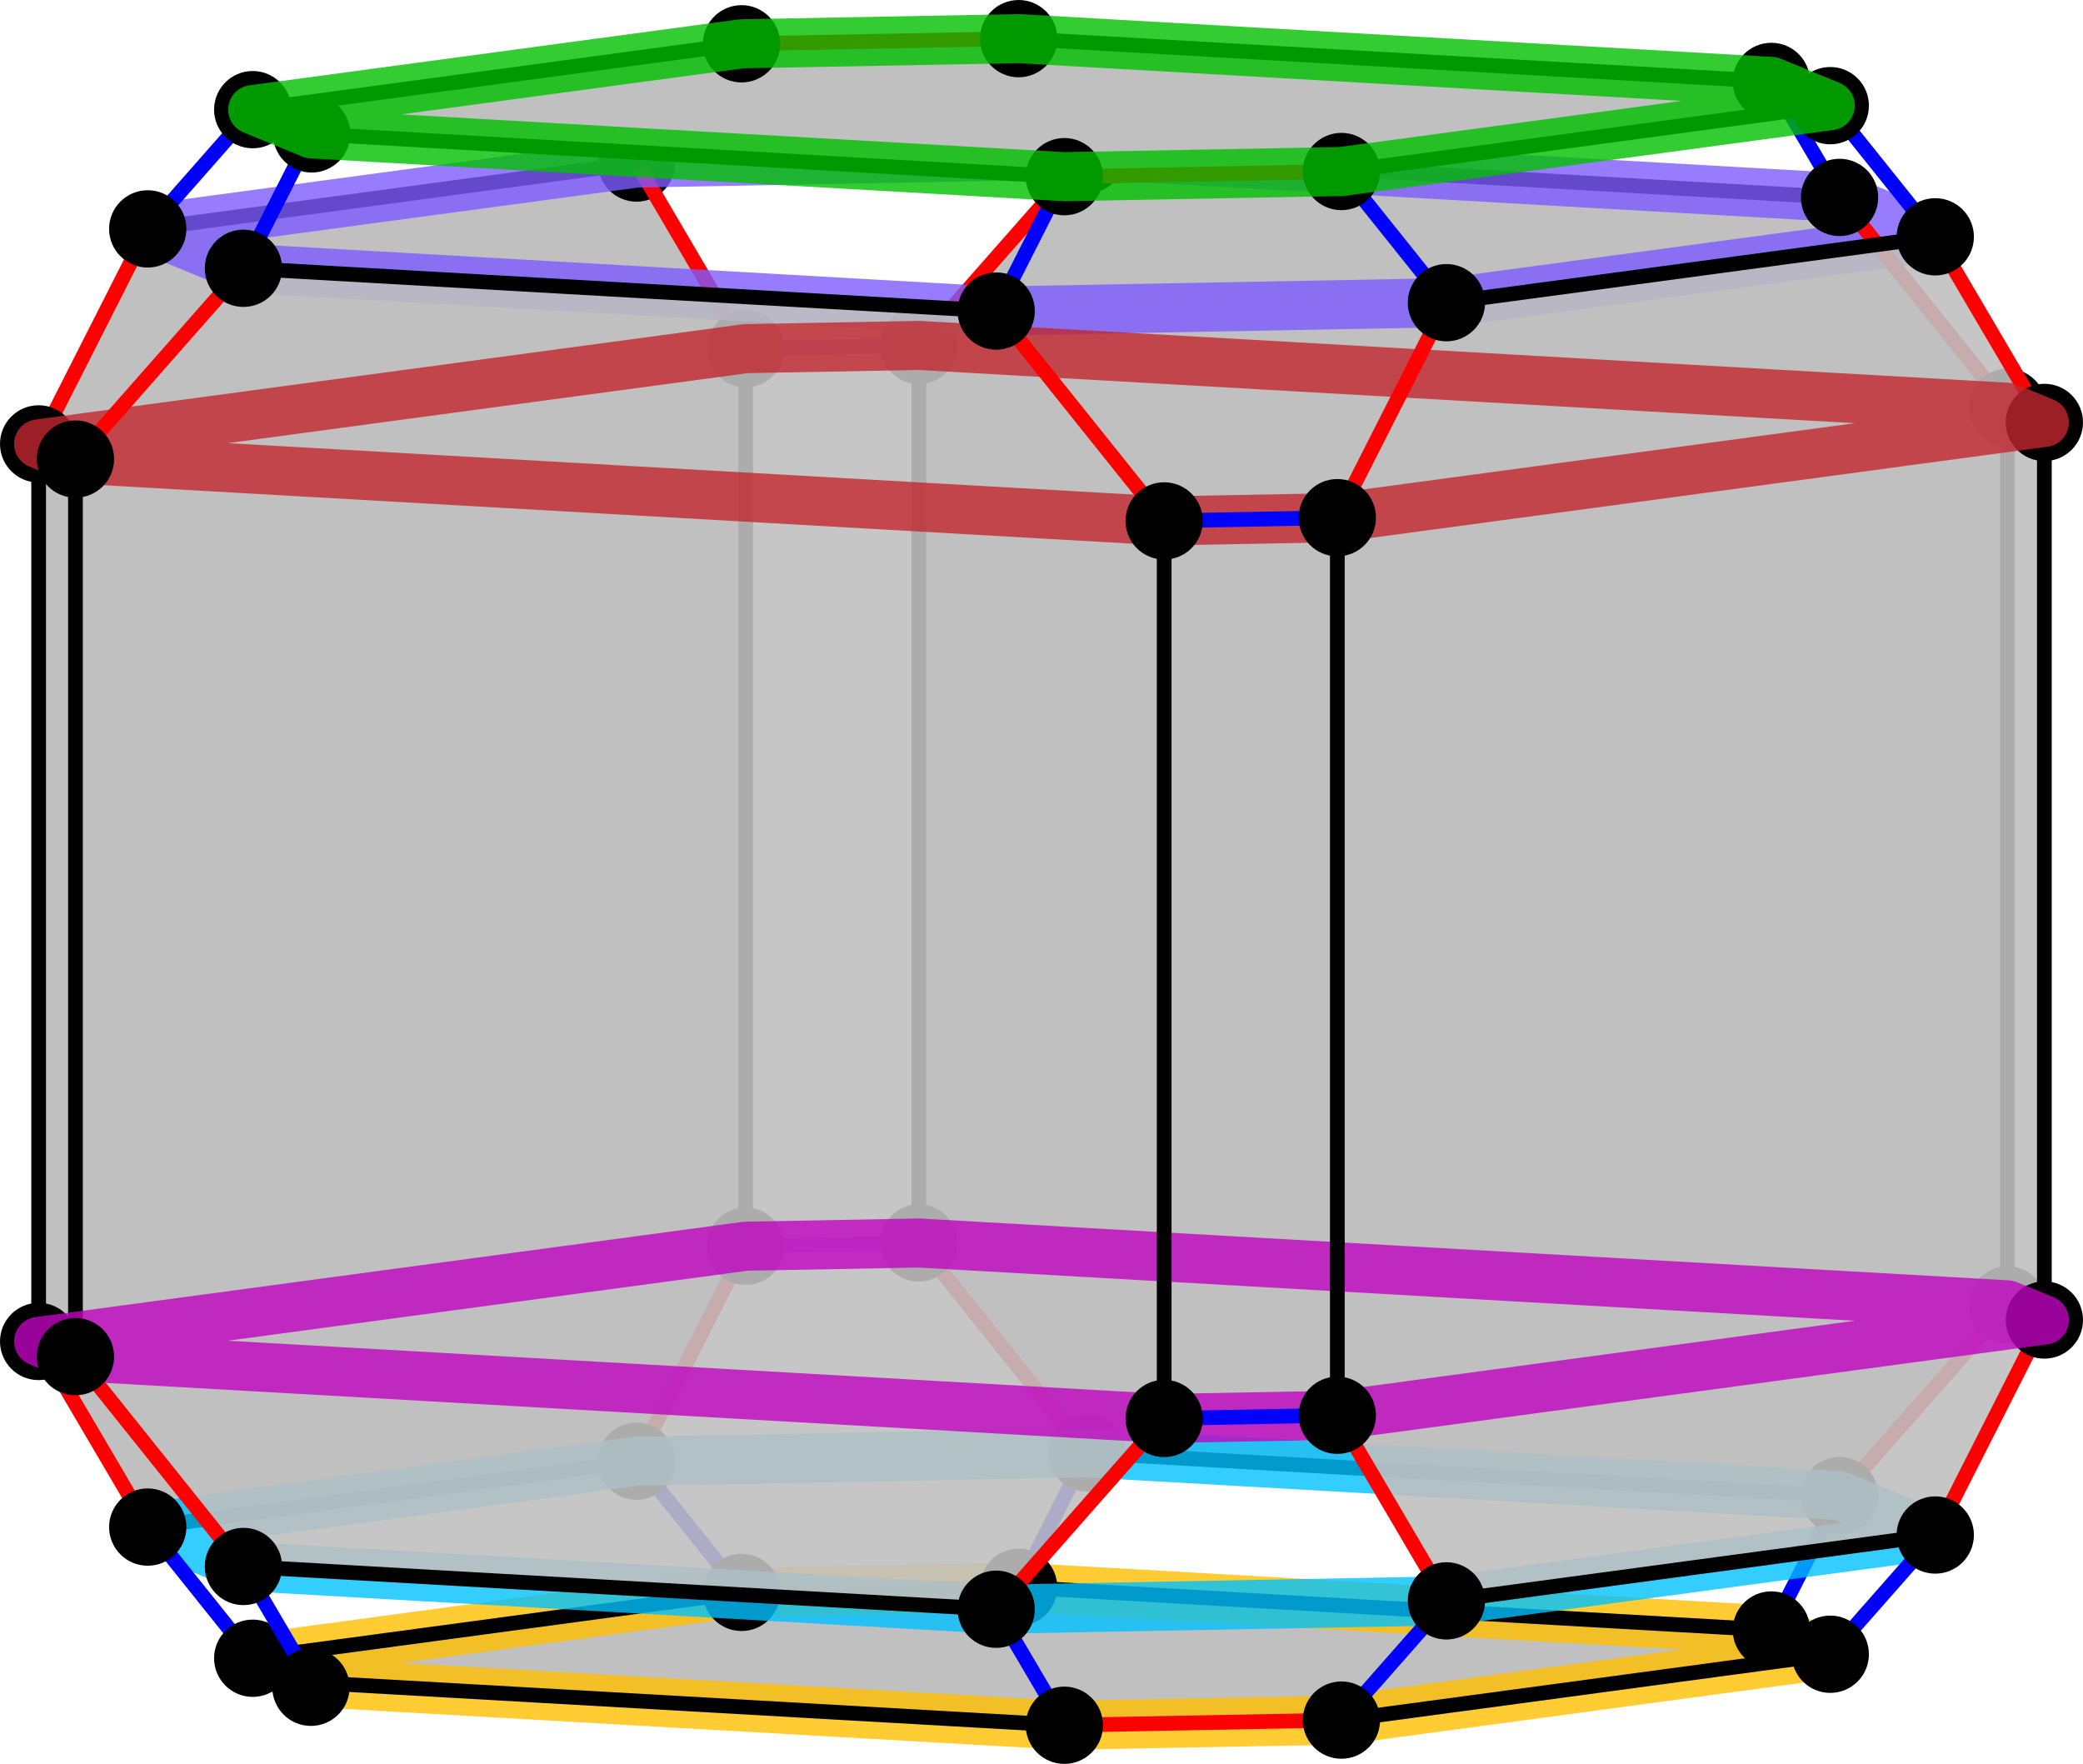
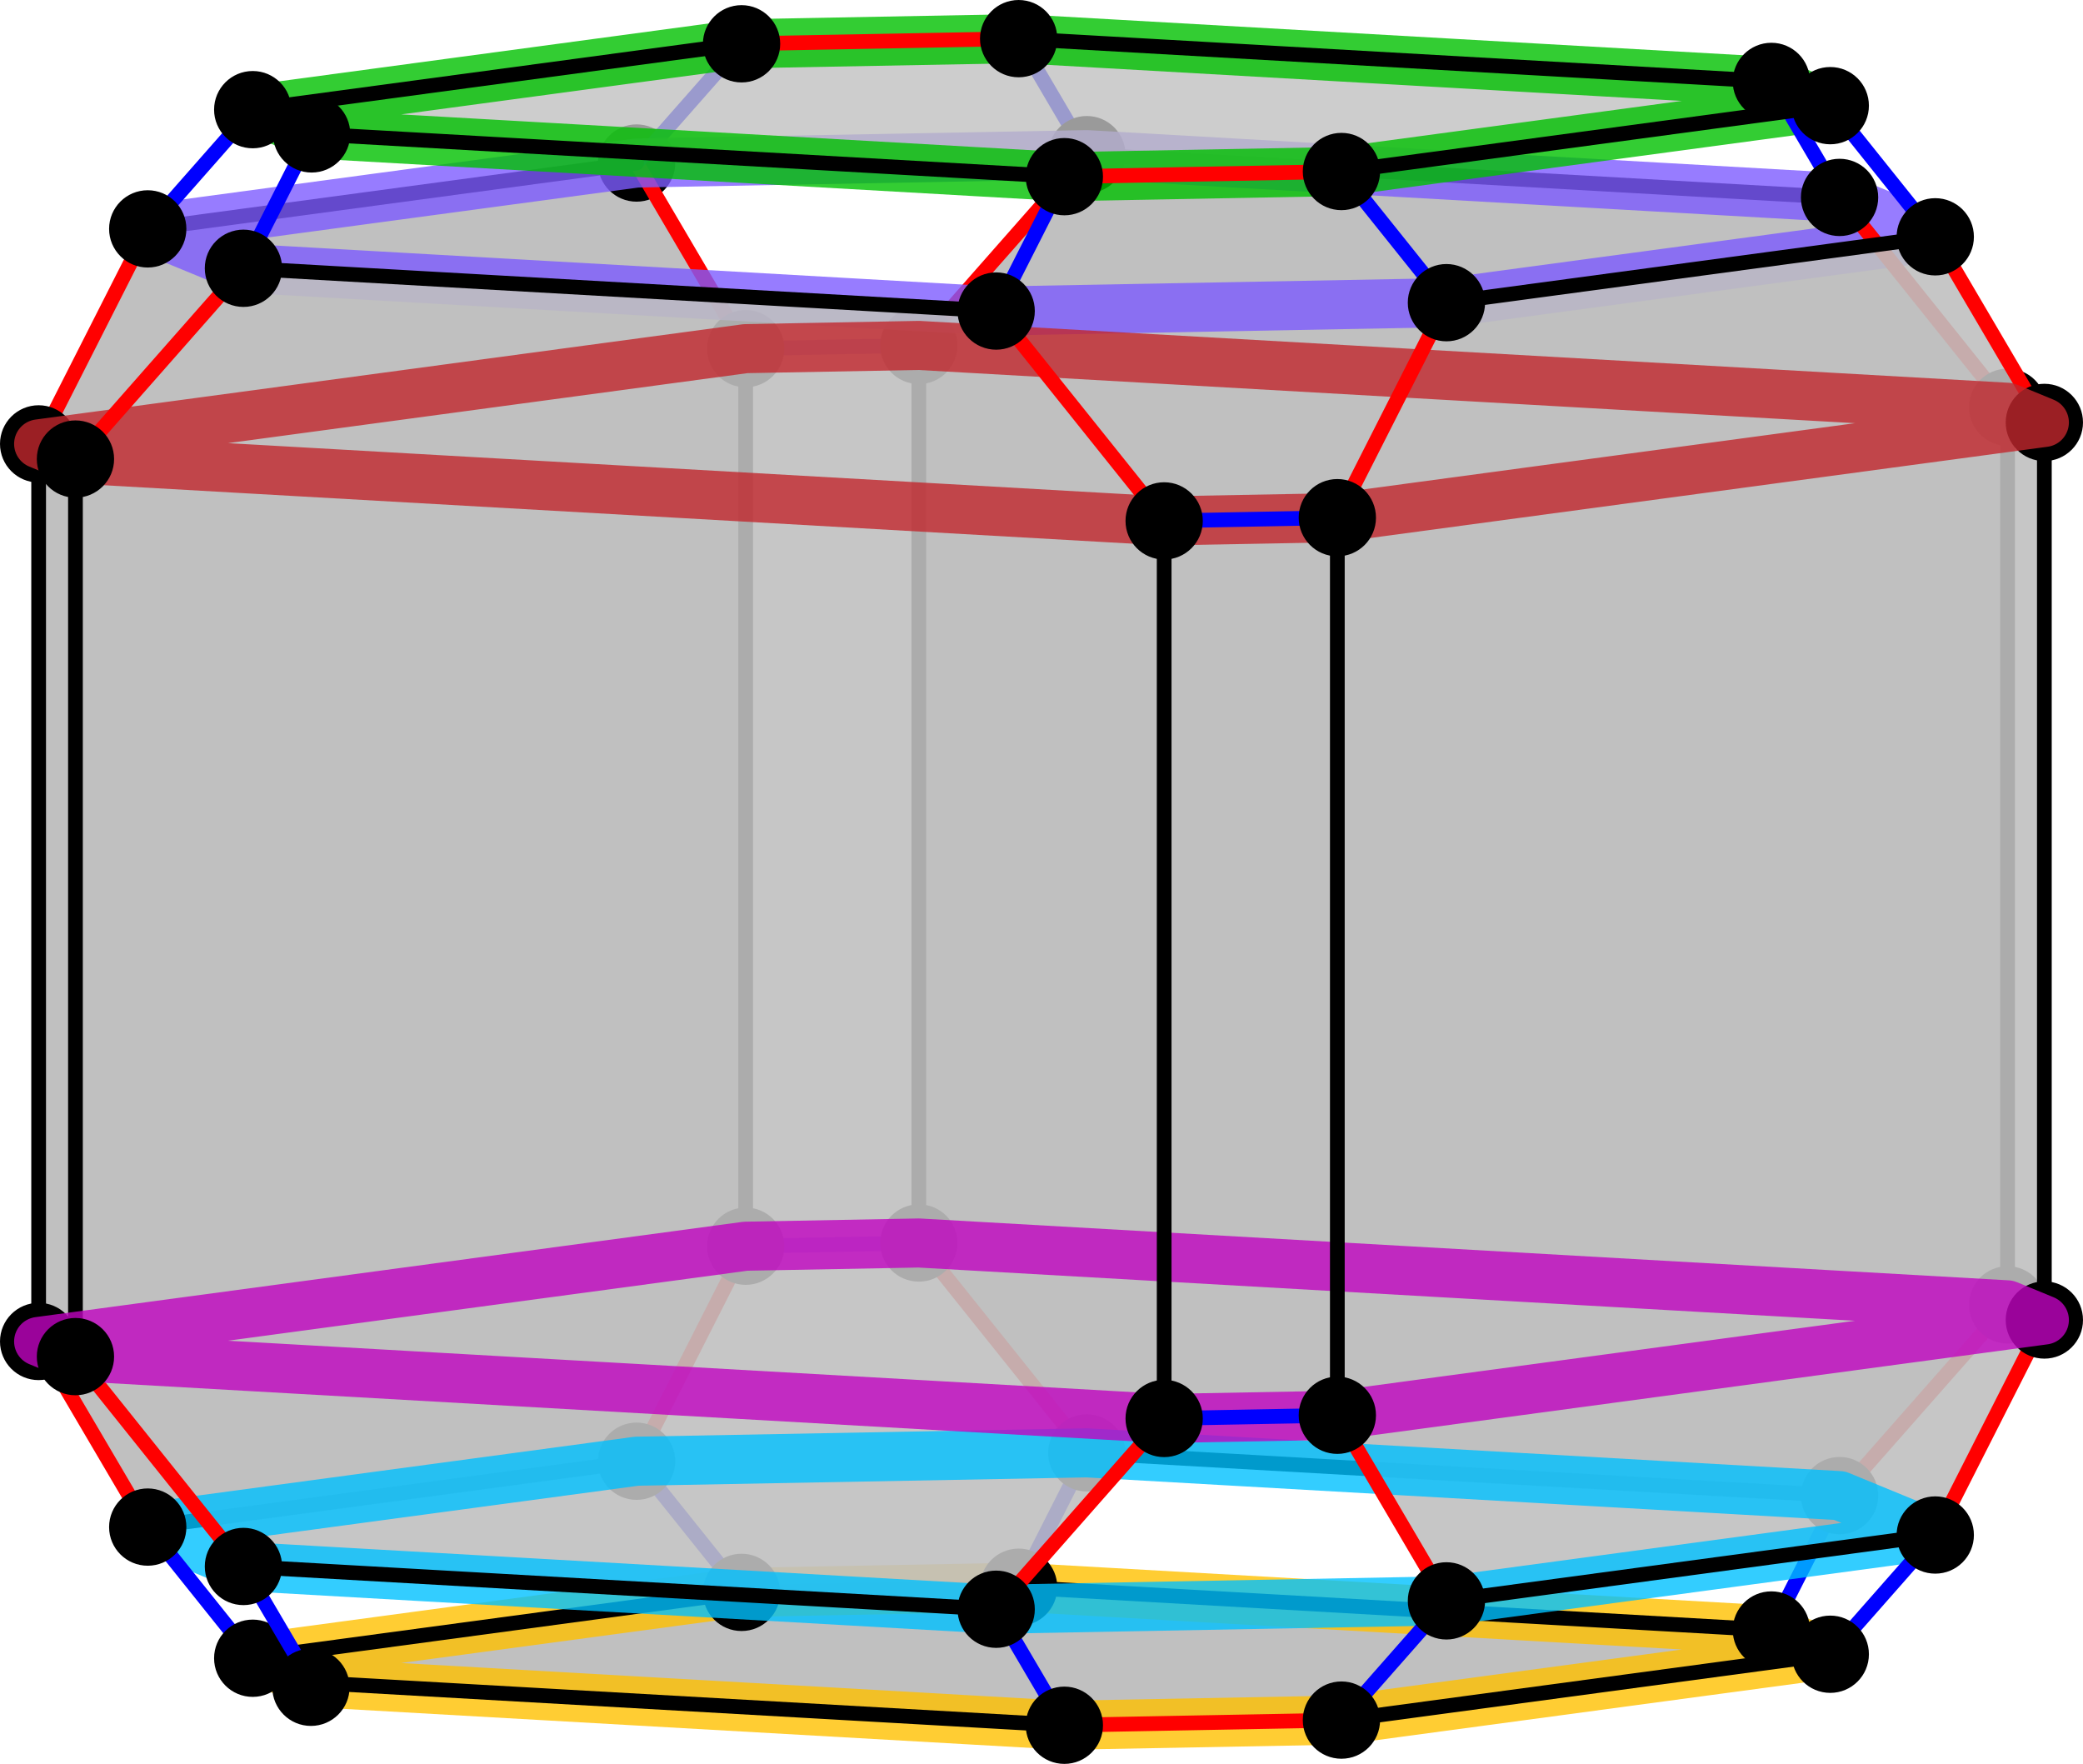
<svg xmlns="http://www.w3.org/2000/svg" width="566" height="479.261" version="1.1" id="svg5576">
  <defs id="defs5580" />
  <style id="style">
		.arc0 {
			fill:none;
			fill-rule:evenodd;
			stroke:black;
			stroke-width:4;
			stroke-linecap:round;
			stroke-linejoin:round;
			stroke-opacity:1;
		}
		.arc1 {
			fill:none;
			fill-rule:evenodd;
			stroke:red;
			stroke-width:4;
			stroke-linecap:round;
			stroke-linejoin:round;
			stroke-opacity:1;
		}
		.arc2 {
			fill:none;
			fill-rule:evenodd;
			stroke:blue;
			stroke-width:4;
			stroke-linecap:round;
			stroke-linejoin:round;
			stroke-opacity:1;
		}
		.arc3 {
			fill:none;
			fill-rule:evenodd;
			stroke:green;
			stroke-width:4;
			stroke-linecap:round;
			stroke-linejoin:round;
			stroke-opacity:1;
		}
		.topological-dart {
			fill:#000000;
			stroke:#000000;
			stroke-width:0;
			stroke-linecap:round;
			stroke-linejoin:round;
			stroke-dasharray:none;
			paint-order:markers fill stroke;
		}
	</style>
  <polygon points="670.816,112.39 875.352,124.011 920.998,181.03 920.998,424.905 875.352,476.737 670.816,465.117 625.17,408.097 625.17,164.222 " id="face_25_26_31_30_29_28_23_24" style="fill:#c0c0c0;stroke:none" opacity="1" transform="translate(-375.5004,-70.36969)" />
  <line class="arc1" id="link24_@1_23" x1="249.669" y1="337.728" x2="295.316" y2="394.747" />
  <line class="arc2" id="link24_@2_19" x1="249.669" y1="337.728" x2="202.613" y2="338.603" />
  <line class="arc0" id="link24_@0_25" x1="249.669" y1="337.728" x2="249.669" y2="93.853" />
  <circle id="dart24" cx="249.669" cy="337.728" stroke="#000000" fill="#000000" r="10" />
  <polygon points="548.47,114.665 415.644,132.559 386,190.979 386,434.853 415.644,485.286 548.47,467.392 578.114,408.972 578.114,165.097 " id="face_20_21_16_15_14_13_18_19" style="fill:#c0c0c0;stroke:none" opacity="1" transform="translate(-375.5004,-70.36969)" />
  <circle id="dart21" cx="172.97" cy="44.295" stroke="#000000" fill="#000000" r="10" />
  <line class="arc1" id="link19_@1_18" x1="202.613" y1="338.603" x2="172.97" y2="397.022" />
  <line class="arc0" id="link19_@0_20" x1="202.613" y1="338.603" x2="202.613" y2="94.728" />
  <circle id="dart19" cx="202.613" cy="338.603" stroke="#000000" fill="#000000" r="10" />
  <line class="arc1" id="link25_@1_26" x1="249.669" y1="93.853" x2="295.316" y2="42.02" />
  <line class="arc2" id="link25_@2_20" x1="249.669" y1="93.853" x2="202.613" y2="94.728" />
  <circle id="dart25" cx="249.669" cy="93.853" stroke="#000000" fill="#000000" r="10" />
  <line class="arc2" id="link23_@2_0" x1="295.316" y1="394.747" x2="276.789" y2="431.259" />
  <line class="arc0" id="link23_@0_28" x1="295.316" y1="394.747" x2="499.851" y2="406.368" />
  <circle id="dart23" cx="295.316" cy="394.747" stroke="#000000" fill="#000000" r="10" />
  <line class="arc1" id="link20_@1_21" x1="202.613" y1="94.728" x2="172.97" y2="44.295" />
  <circle id="dart20" cx="202.613" cy="94.728" stroke="#000000" fill="#000000" r="10" />
  <polygon points="872.828,519.836 740.001,537.73 664.711,539.13 460.176,527.51 444.173,520.923 576.999,503.029 652.289,501.629 856.824,513.249 " id="face_7_6_5_4_3_2_1_0" style="fill:#c0c0c0;stroke:none" opacity="1" transform="translate(-375.5004,-70.36969)" />
  <line class="arc1" id="link0_@1_1" x1="276.789" y1="431.259" x2="201.499" y2="432.659" />
  <path style="fill:none;fill-opacity:0.8;stroke:#ffc000;stroke-width:13.333;stroke-linecap:round;stroke-linejoin:round;stroke-opacity:0.8;stop-color:#000000;stroke-dasharray:none" d="m 201.499,432.659 75.29,-1.4 204.535,11.621 16.003,6.587 -132.827,17.894 -75.29,1.4 L 84.675,457.14 68.672,450.553 Z" id="path7701" />
  <line class="arc0" id="link0_@0_7" x1="276.789" y1="431.259" x2="481.324" y2="442.88" />
  <circle id="dart0" cx="276.789" cy="431.259" stroke="#000000" fill="#000000" r="10" />
  <line class="arc2" id="link18_@2_1" x1="172.97" y1="397.022" x2="201.499" y2="432.659" />
  <line class="arc0" id="link18_@0_13" x1="172.97" y1="397.022" x2="40.143" y2="414.916" />
  <circle id="dart18" cx="172.97" cy="397.022" stroke="#000000" fill="#000000" r="10" />
  <line class="arc2" id="link26_@2_27" x1="295.316" y1="42.02" x2="276.789" y2="10.5" />
  <line class="arc0" id="link26_@0_31" x1="295.316" y1="42.02" x2="499.851" y2="53.641" />
  <circle id="dart26" cx="295.316" cy="42.02" stroke="#000000" fill="#000000" r="10" />
  <line class="arc0" id="link1_@0_2" x1="201.499" y1="432.659" x2="68.672" y2="450.553" />
  <circle id="dart1" cx="201.499" cy="432.659" stroke="#000000" fill="#000000" r="10" />
  <line class="arc2" id="link21_@2_22" x1="172.97" y1="44.295" x2="201.499" y2="11.9" />
  <line class="arc0" id="link21_@0_16" x1="172.97" y1="44.295" x2="40.143" y2="62.189" />
  <path style="fill:none;fill-opacity:0.7;stroke:#7d5cff;stroke-width:13.333;stroke-linecap:round;stroke-linejoin:round;stroke-dasharray:none;stroke-opacity:0.8;stop-color:#000000" d="M 40.143,62.189 172.97,44.295 295.316,42.02 499.851,53.641 525.856,64.344 393.03,82.239 270.684,84.514 66.149,72.893 Z" id="path7929" />
-   <polygon points="872.828,99.077 740.001,116.971 664.711,118.371 460.176,106.751 444.173,100.164 576.999,82.27 652.289,80.87 856.824,92.49 " id="face_32_37_42_47_12_17_22_27" style="fill:#c0c0c0;stroke:none;fill-opacity:1" opacity="1" transform="translate(-375.5004,-70.36969)" />
+   <polygon points="872.828,99.077 740.001,116.971 664.711,118.371 460.176,106.751 444.173,100.164 576.999,82.27 652.289,80.87 856.824,92.49 " id="face_32_37_42_47_12_17_22_27" style="fill:#c0c0c0;stroke:none;fill-opacity:0.8" opacity="1" transform="translate(-375.5004,-70.36969)" />
+   <path style="fill:none;fill-opacity:1;stroke:#00c000;stroke-width:13.333;stroke-linecap:round;stroke-linejoin:round;stroke-dasharray:none;stroke-opacity:0.8;stop-color:#000000" d="M 68.672,29.794 201.499,11.9 276.789,10.5 481.324,22.121 497.327,28.707 364.501,46.602 289.211,48.002 84.676,36.381 Z" id="path7931" />
  <line class="arc1" id="link27_@1_22" x1="276.789" y1="10.5" x2="201.499" y2="11.9" />
  <line class="arc0" id="link27_@0_32" x1="276.789" y1="10.5" x2="481.324" y2="22.121" />
  <circle id="dart27" cx="276.789" cy="10.5" stroke="#000000" fill="#000000" r="10" />
  <line class="arc0" id="link22_@0_17" x1="201.499" y1="11.9" x2="68.672" y2="29.794" />
  <circle id="dart22" cx="201.499" cy="11.9" stroke="#000000" fill="#000000" r="10" />
  <line class="arc1" id="link28_@1_29" x1="499.851" y1="406.368" x2="545.498" y2="354.535" />
  <line class="arc2" id="link28_@2_7" x1="499.851" y1="406.368" x2="481.324" y2="442.88" />
  <circle id="dart28" cx="499.851" cy="406.368" stroke="#000000" fill="#000000" r="10" />
  <line class="arc1" id="link7_@1_6" x1="481.324" y1="442.88" x2="497.327" y2="449.466" />
-   <path style="fill:none;fill-opacity:0.8;stroke:#00c0ff;stroke-width:13.333;stroke-linecap:round;stroke-linejoin:round;stroke-dasharray:none;stroke-opacity:0.8;stop-color:#000000" d="m 40.143,414.916 132.827,-17.894 122.346,-2.275 204.535,11.621 26.005,10.704 -132.827,17.894 -122.346,2.275 -204.535,-11.621 z" id="path7867" />
  <circle id="dart7" cx="481.324" cy="442.88" stroke="#000000" fill="#000000" r="10" />
  <line class="arc1" id="link31_@1_30" x1="499.851" y1="53.641" x2="545.498" y2="110.66" />
  <line class="arc2" id="link31_@2_32" x1="499.851" y1="53.641" x2="481.324" y2="22.121" />
  <circle id="dart31" cx="499.851" cy="53.641" stroke="#000000" fill="#000000" r="10" />
  <line class="arc2" id="link29_@2_34" x1="545.498" y1="354.535" x2="555.5" y2="358.652" />
  <line class="arc0" id="link29_@0_30" x1="545.498" y1="354.535" x2="545.498" y2="110.66" />
  <circle id="dart29" cx="545.498" cy="354.535" stroke="#000000" fill="#000000" r="10" />
  <line class="arc2" id="link30_@2_35" x1="545.498" y1="110.66" x2="555.5" y2="114.777" />
  <circle id="dart30" cx="545.498" cy="110.66" stroke="#000000" fill="#000000" r="10" />
  <line class="arc1" id="link32_@1_37" x1="481.324" y1="22.121" x2="497.327" y2="28.707" />
  <circle id="dart32" cx="481.324" cy="22.121" stroke="#000000" fill="#000000" r="10" />
  <polygon points="901.357,134.714 768.53,152.608 738.887,211.028 738.887,454.902 768.53,505.335 901.357,487.441 931,429.021 931,185.147 " id="face_35_36_41_40_39_38_33_34" style="fill:#c0c0c0;stroke:none;fill-opacity:0.897" opacity="1" transform="translate(-375.5004,-70.36969)" />
  <line class="arc1" id="link34_@1_33" x1="555.5" y1="358.652" x2="525.856" y2="417.071" />
  <line class="arc0" id="link34_@0_35" x1="555.5" y1="358.652" x2="555.5" y2="114.777" />
  <circle id="dart34" cx="555.5" cy="358.652" stroke="#000000" fill="#000000" r="10" />
+   <polygon points="441.649,143.263 646.184,154.883 691.831,211.903 691.831,455.778 646.184,507.61 441.649,495.99 396.002,438.97 396.002,195.095 " id="face_10_11_46_45_44_43_8_9" style="fill:#c0c0c0;stroke:none;fill-opacity:0.896" opacity="1" transform="translate(-375.5004,-70.36969)" />
+   <path style="fill:none;fill-opacity:0.8;stroke:#00c0ff;stroke-width:13.333;stroke-linecap:round;stroke-linejoin:round;stroke-dasharray:none;stroke-opacity:0.8;stop-color:#000000" d="m 40.143,414.916 132.827,-17.894 122.346,-2.275 204.535,11.621 26.005,10.704 -132.827,17.894 -122.346,2.275 -204.535,-11.621 z" id="path7867" />
  <line class="arc1" id="link13_@1_14" x1="40.143" y1="414.916" x2="10.5" y2="364.484" />
  <line class="arc2" id="link13_@2_2" x1="40.143" y1="414.916" x2="68.672" y2="450.553" />
  <circle id="dart13" cx="40.143" cy="414.916" stroke="#000000" fill="#000000" r="10" />
  <line class="arc2" id="link6_@2_33" x1="497.327" y1="449.466" x2="525.856" y2="417.071" />
  <line class="arc0" id="link6_@0_5" x1="497.327" y1="449.466" x2="364.501" y2="467.361" />
  <circle id="dart6" cx="497.327" cy="449.466" stroke="#000000" fill="#000000" r="10" />
  <line class="arc1" id="link35_@1_36" x1="555.5" y1="114.777" x2="525.856" y2="64.344" />
  <circle id="dart35" cx="555.5" cy="114.777" stroke="#000000" fill="#000000" r="10" />
  <line class="arc1" id="link2_@1_3" x1="68.672" y1="450.553" x2="84.676" y2="457.14" />
  <circle id="dart2" cx="68.672" cy="450.553" stroke="#000000" fill="#000000" r="10" />
  <line class="arc0" id="link33_@0_38" x1="525.856" y1="417.071" x2="393.03" y2="434.965" />
  <circle id="dart33" cx="525.856" cy="417.071" stroke="#000000" fill="#000000" r="10" />
  <line class="arc1" id="link16_@1_15" x1="40.143" y1="62.189" x2="10.5" y2="120.609" />
  <line class="arc2" id="link16_@2_17" x1="40.143" y1="62.189" x2="68.672" y2="29.794" />
  <circle id="dart16" cx="40.143" cy="62.189" stroke="#000000" fill="#000000" r="10" />
  <line class="arc2" id="link37_@2_36" x1="497.327" y1="28.707" x2="525.856" y2="64.344" />
  <line class="arc0" id="link37_@0_42" x1="497.327" y1="28.707" x2="364.501" y2="46.602" />
  <circle id="dart37" cx="497.327" cy="28.707" stroke="#000000" fill="#000000" r="10" />
  <line class="arc2" id="link14_@2_9" x1="10.5" y1="364.484" x2="20.502" y2="368.601" />
  <line class="arc0" id="link14_@0_15" x1="10.5" y1="364.484" x2="10.5" y2="120.609" />
  <circle id="dart14" cx="10.5" cy="364.484" stroke="#000000" fill="#000000" r="10" />
  <line class="arc1" id="link17_@1_12" x1="68.672" y1="29.794" x2="84.676" y2="36.381" />
  <circle id="dart17" cx="68.672" cy="29.794" stroke="#000000" fill="#000000" r="10" />
  <line class="arc0" id="link36_@0_41" x1="525.856" y1="64.344" x2="393.03" y2="82.239" />
  <circle id="dart36" cx="525.856" cy="64.344" stroke="#000000" fill="#000000" r="10" />
  <line class="arc2" id="link15_@2_10" x1="10.5" y1="120.609" x2="20.502" y2="124.726" />
-   <polygon points="441.649,143.263 646.184,154.883 691.831,211.903 691.831,455.778 646.184,507.61 441.649,495.99 396.002,438.97 396.002,195.095 " id="face_10_11_46_45_44_43_8_9" style="fill:#c0c0c0;stroke:none;fill-opacity:0.896" opacity="1" transform="translate(-375.5004,-70.36969)" />
  <circle id="dart15" cx="10.5" cy="120.609" stroke="#000000" fill="#000000" r="10" />
  <line class="arc2" id="link3_@2_8" x1="84.676" y1="457.14" x2="66.149" y2="425.62" />
  <line class="arc0" id="link3_@0_4" x1="84.676" y1="457.14" x2="289.211" y2="468.761" />
  <path style="fill:none;fill-opacity:0.8;stroke:#c1272d;stroke-width:13.333;stroke-linecap:round;stroke-linejoin:round;stroke-dasharray:none;stroke-opacity:0.8;stop-color:#000000" d="m 10.5,120.609 192.113,-25.881 47.056,-0.875 295.828,16.807 10.002,4.117 -192.113,25.881 -47.056,0.875 -295.828,-16.807 z" id="path7873" />
  <line class="arc1" id="link9_@1_8" x1="20.502" y1="368.601" x2="66.149" y2="425.62" />
  <line class="arc0" id="link9_@0_10" x1="20.502" y1="368.601" x2="20.502" y2="124.726" />
  <path style="fill:none;fill-opacity:0.8;stroke:#c004c0;stroke-width:13.333;stroke-linecap:round;stroke-linejoin:round;stroke-dasharray:none;stroke-opacity:0.8;stop-color:#000000" d="m 10.5,364.484 192.113,-25.881 47.056,-0.875 295.828,16.807 10.002,4.117 -192.113,25.881 -47.056,0.875 -295.828,-16.807 z" id="path7869" />
  <circle id="dart9" cx="20.502" cy="368.601" stroke="#000000" fill="#000000" r="10" />
  <line class="arc1" id="link10_@1_11" x1="20.502" y1="124.726" x2="66.149" y2="72.893" />
  <circle id="dart10" cx="20.502" cy="124.726" stroke="#000000" fill="#000000" r="10" />
  <line class="arc0" id="link8_@0_43" x1="66.149" y1="425.62" x2="270.684" y2="437.24" />
  <circle id="dart8" cx="66.149" cy="425.62" stroke="#000000" fill="#000000" r="10" />
  <line class="arc2" id="link12_@2_11" x1="84.676" y1="36.381" x2="66.149" y2="72.893" />
  <line class="arc0" id="link12_@0_47" x1="84.676" y1="36.381" x2="289.211" y2="48.002" />
  <circle id="dart12" cx="84.676" cy="36.381" stroke="#000000" fill="#000000" r="10" />
  <line class="arc0" id="link11_@0_46" x1="66.149" y1="72.893" x2="270.684" y2="84.514" />
  <circle id="dart11" cx="66.149" cy="72.893" stroke="#000000" fill="#000000" r="10" />
  <line class="arc1" id="link5_@1_4" x1="364.501" y1="467.361" x2="289.211" y2="468.761" />
  <line class="arc2" id="link5_@2_38" x1="364.501" y1="467.361" x2="393.03" y2="434.965" />
  <circle id="dart5" cx="364.501" cy="467.361" stroke="#000000" fill="#000000" r="10" />
  <line class="arc2" id="link4_@2_43" x1="289.211" y1="468.761" x2="270.684" y2="437.24" />
  <circle id="dart4" cx="289.211" cy="468.761" stroke="#000000" fill="#000000" r="10" />
  <line class="arc1" id="link38_@1_39" x1="393.03" y1="434.965" x2="363.386" y2="384.533" />
  <circle id="dart38" cx="393.03" cy="434.965" stroke="#000000" fill="#000000" r="10" />
  <line class="arc1" id="link42_@1_47" x1="364.501" y1="46.602" x2="289.211" y2="48.002" />
  <line class="arc2" id="link42_@2_41" x1="364.501" y1="46.602" x2="393.03" y2="82.239" />
  <circle id="dart42" cx="364.501" cy="46.602" stroke="#000000" fill="#000000" r="10" />
  <line class="arc1" id="link43_@1_44" x1="270.684" y1="437.24" x2="316.33" y2="385.408" />
  <circle id="dart43" cx="270.684" cy="437.24" stroke="#000000" fill="#000000" r="10" />
  <line class="arc1" id="link41_@1_40" x1="393.03" y1="82.239" x2="363.386" y2="140.658" />
  <circle id="dart41" cx="393.03" cy="82.239" stroke="#000000" fill="#000000" r="10" />
  <line class="arc2" id="link47_@2_46" x1="289.211" y1="48.002" x2="270.684" y2="84.514" />
  <circle id="dart47" cx="289.211" cy="48.002" stroke="#000000" fill="#000000" r="10" />
  <line class="arc2" id="link39_@2_44" x1="363.386" y1="384.533" x2="316.33" y2="385.408" />
  <line class="arc0" id="link39_@0_40" x1="363.386" y1="384.533" x2="363.386" y2="140.658" />
  <circle id="dart39" cx="363.386" cy="384.533" stroke="#000000" fill="#000000" r="10" />
  <line class="arc1" id="link46_@1_45" x1="270.684" y1="84.514" x2="316.33" y2="141.533" />
  <circle id="dart46" cx="270.684" cy="84.514" stroke="#000000" fill="#000000" r="10" />
  <line class="arc0" id="link44_@0_45" x1="316.33" y1="385.408" x2="316.33" y2="141.533" />
  <circle id="dart44" cx="316.33" cy="385.408" stroke="#000000" fill="#000000" r="10" />
  <line class="arc2" id="link40_@2_45" x1="363.386" y1="140.658" x2="316.33" y2="141.533" />
  <circle id="dart40" cx="363.386" cy="140.658" stroke="#000000" fill="#000000" r="10" />
  <circle id="dart45" cx="316.33" cy="141.533" stroke="#000000" fill="#000000" r="10" />
  <circle id="dart2-8" cx="84.489" cy="458.444" stroke="#000000" fill="#000000" r="10" />
-   <path style="fill:none;fill-opacity:1;stroke:#00c000;stroke-width:13.333;stroke-linecap:round;stroke-linejoin:round;stroke-dasharray:none;stroke-opacity:0.8;stop-color:#000000" d="M 68.672,29.794 201.499,11.9 276.789,10.5 481.324,22.121 497.327,28.707 364.501,46.602 289.211,48.002 84.676,36.381 Z" id="path7931" />
</svg>
